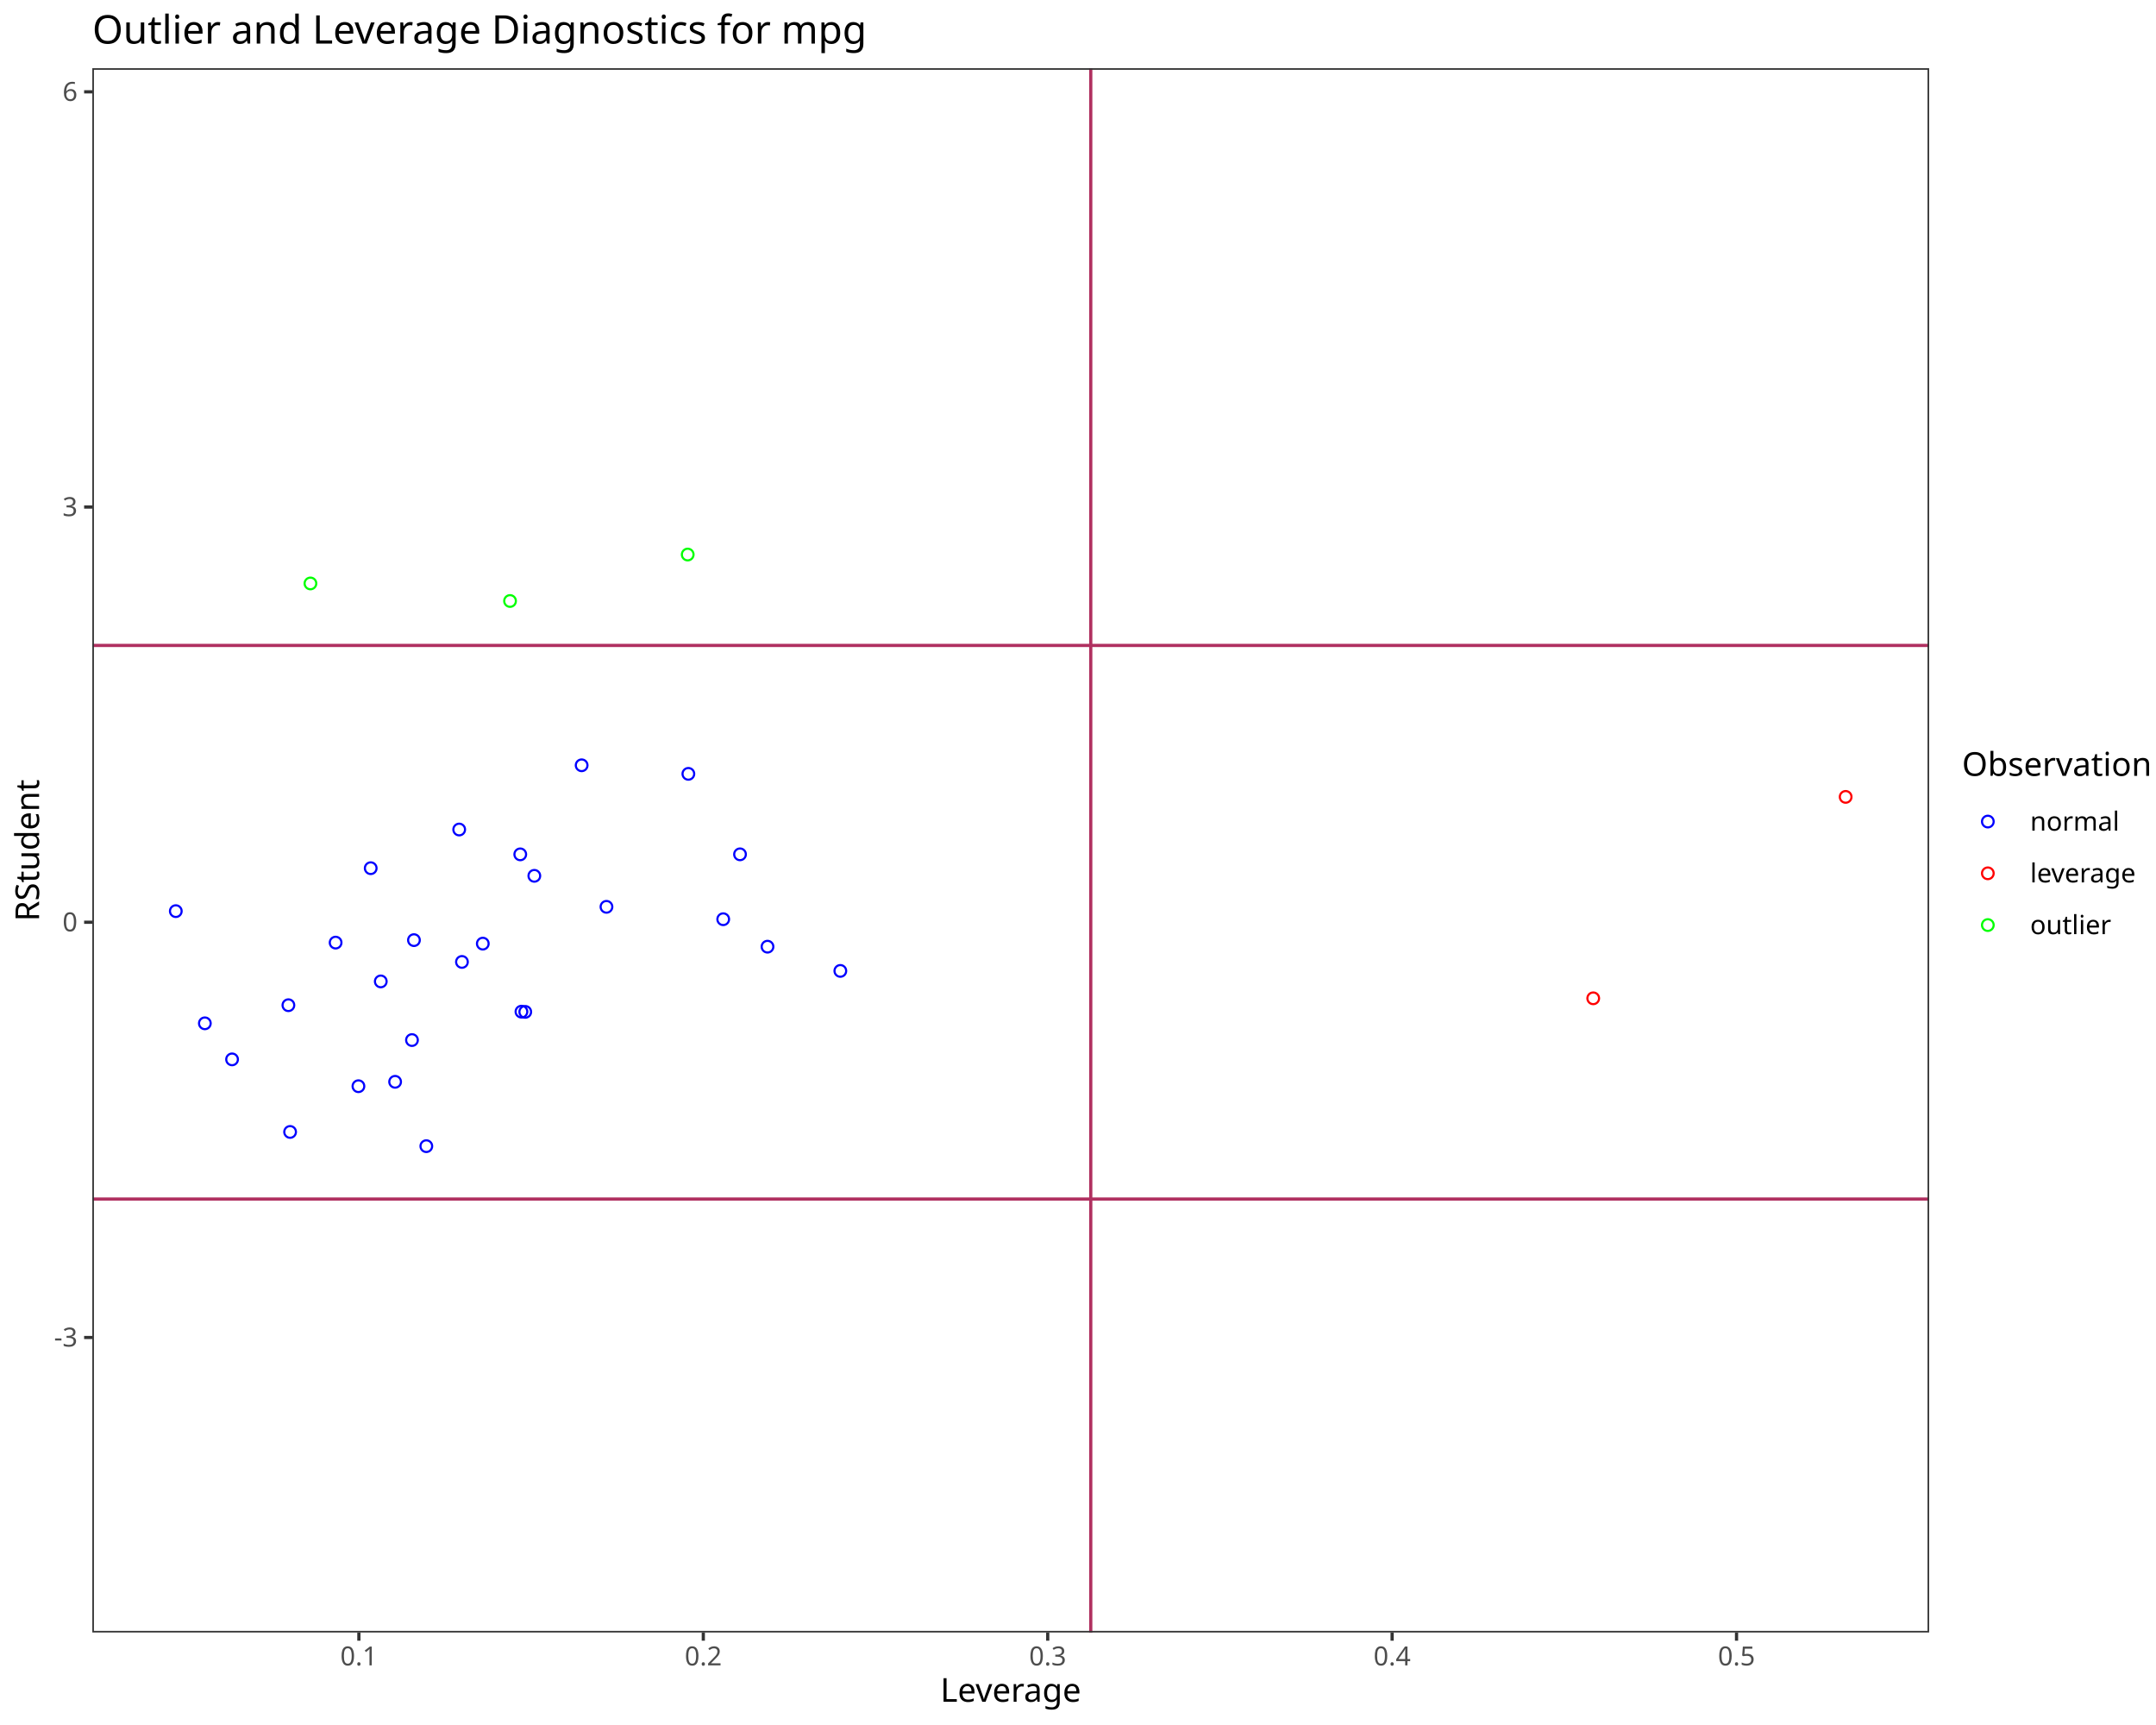
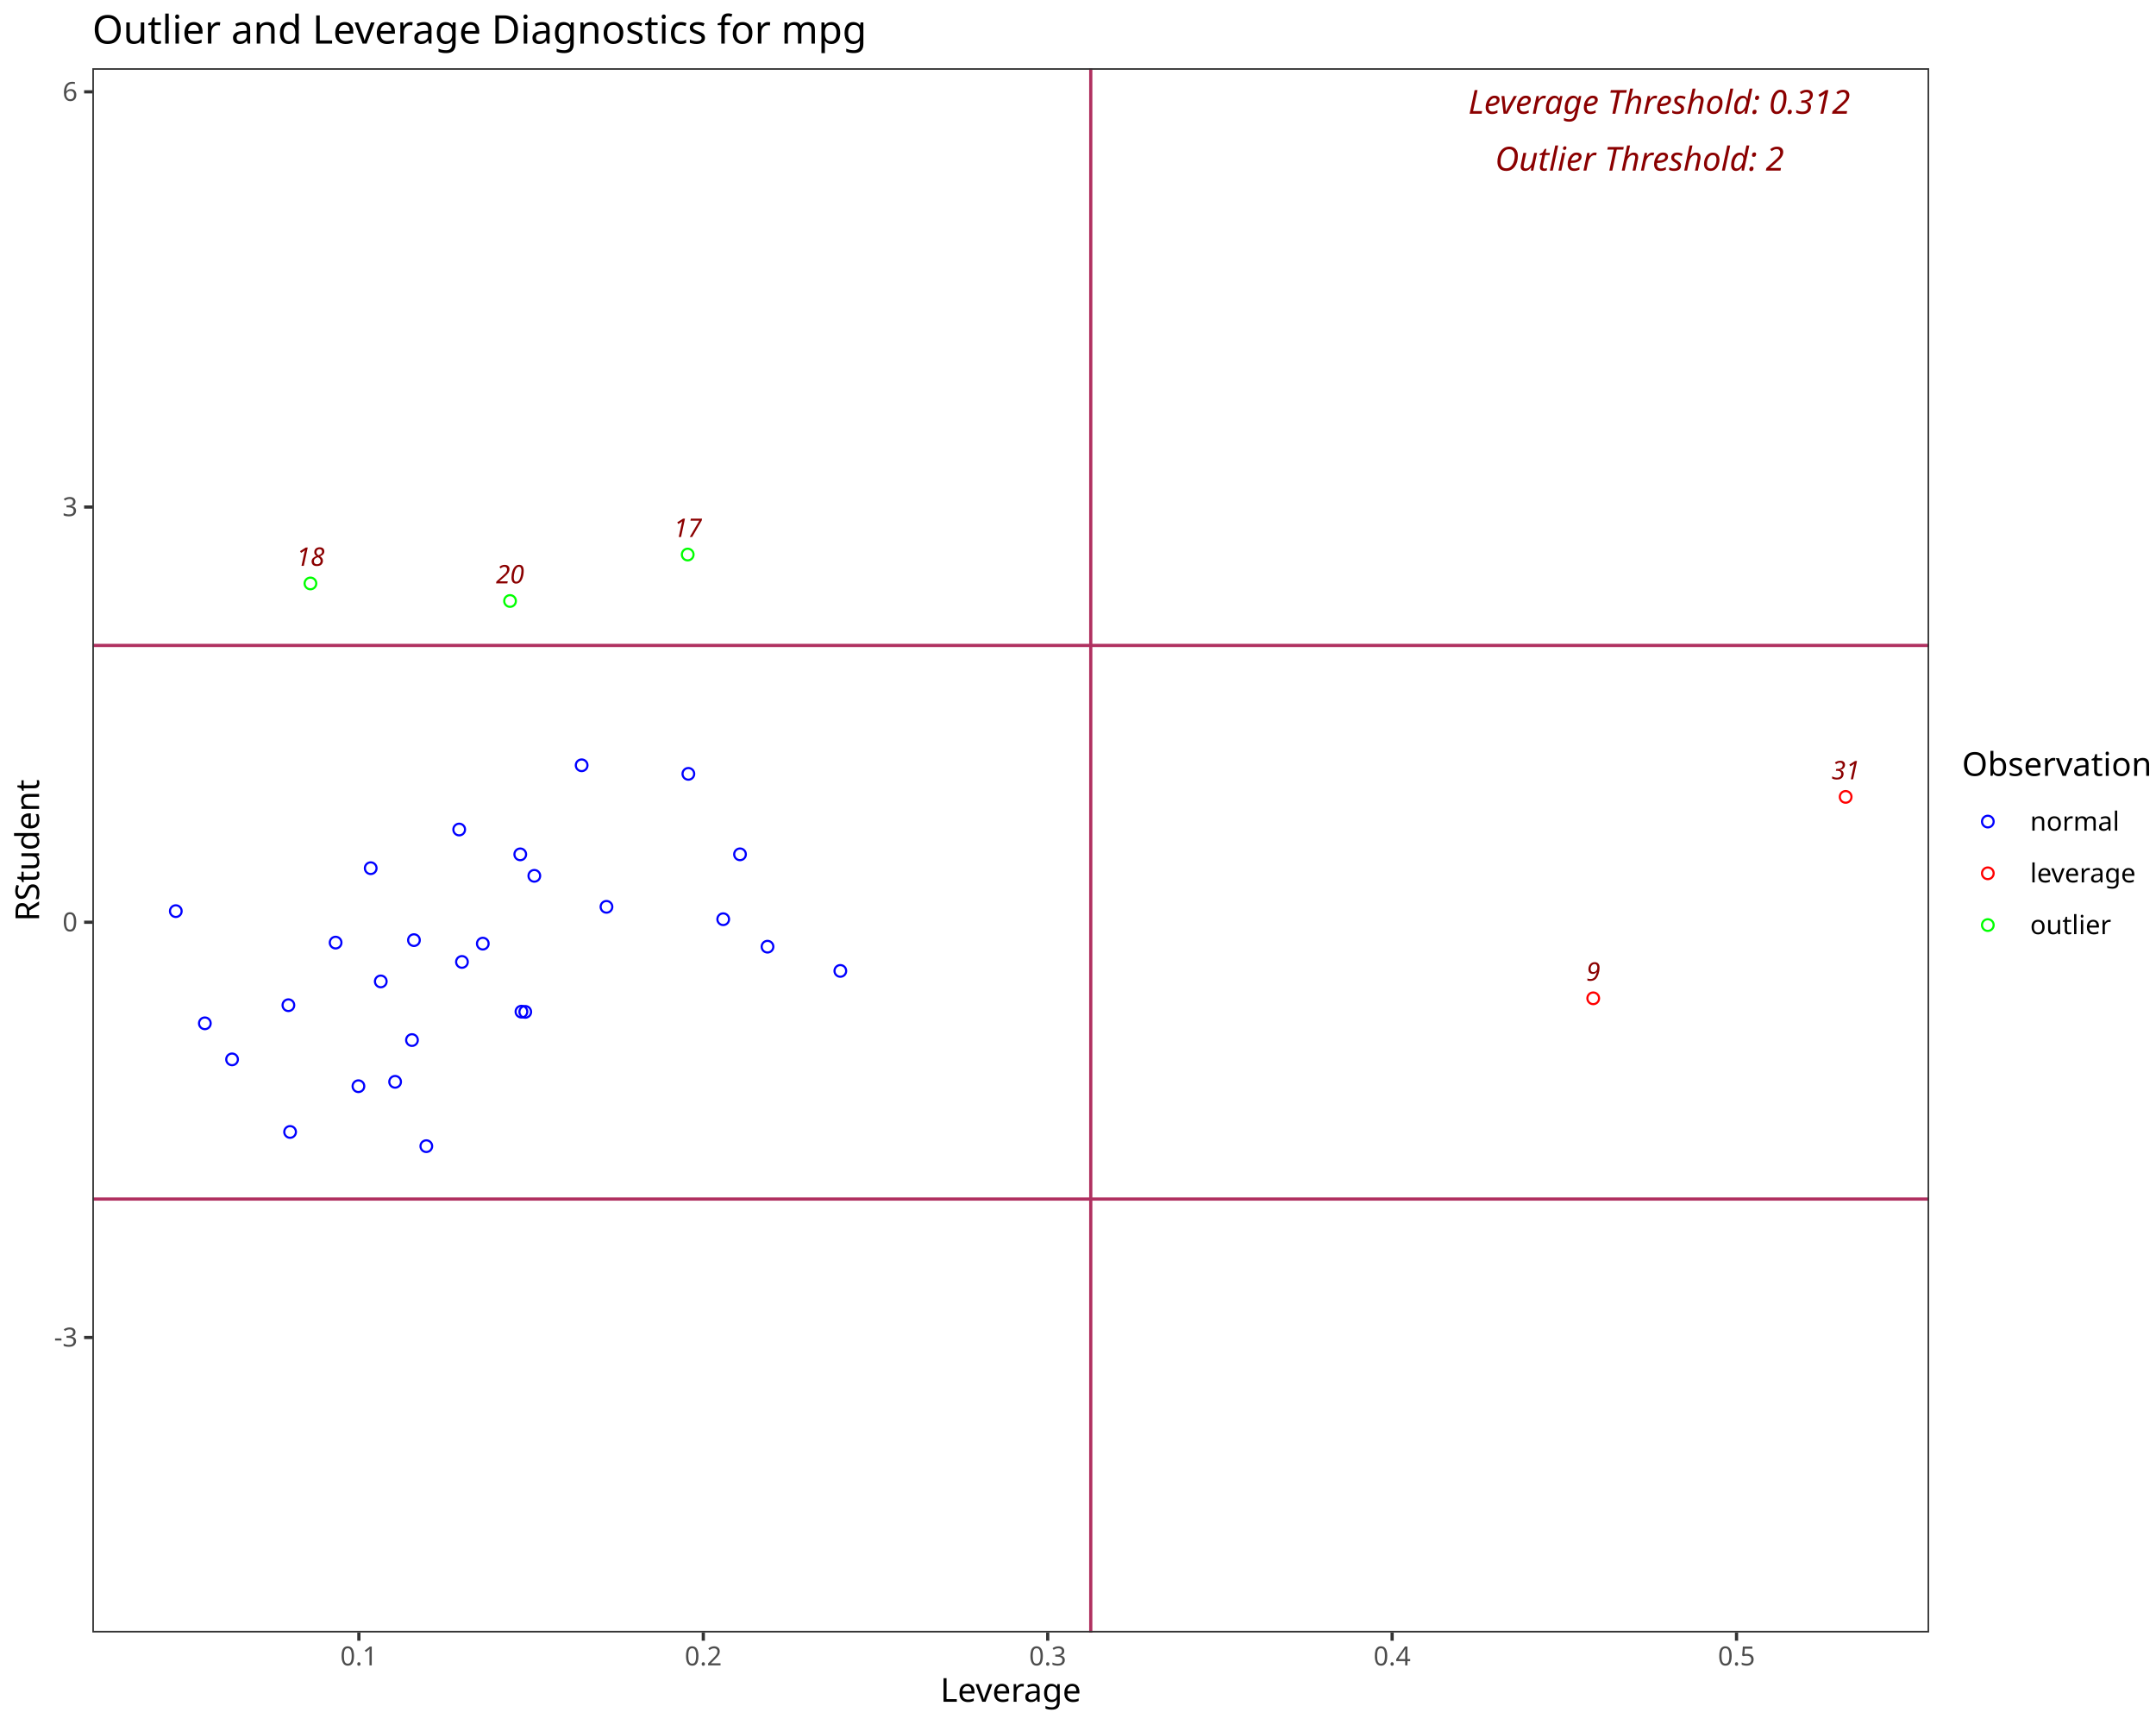
<svg xmlns="http://www.w3.org/2000/svg" class="svglite" data-engine-version="2.0" width="720.00pt" height="576.00pt" viewBox="0 0 720.00 576.00">
  <defs>
    <style type="text/css">
    .svglite line, .svglite polyline, .svglite polygon, .svglite path, .svglite rect, .svglite circle {
      fill: none;
      stroke: #000000;
      stroke-linecap: round;
      stroke-linejoin: round;
      stroke-miterlimit: 10.00;
    }
  </style>
  </defs>
  <rect width="100%" height="100%" style="stroke: none; fill: #FFFFFF;" />
  <defs>
    <clipPath id="cpMC4wMHw3MjAuMDB8MC4wMHw1NzYuMDA=">
      <rect x="0.00" y="0.00" width="720.00" height="576.00" />
    </clipPath>
  </defs>
  <g clip-path="url(#cpMC4wMHw3MjAuMDB8MC4wMHw1NzYuMDA=)">
    <rect x="0.00" y="0.00" width="720.00" height="576.00" style="stroke-width: 1.07; stroke: #FFFFFF; fill: #FFFFFF;" />
  </g>
  <defs>
    <clipPath id="cpMzAuODN8NjQ0LjI0fDIyLjc4fDU0NS4xMQ==">
      <rect x="30.83" y="22.78" width="613.41" height="522.33" />
    </clipPath>
  </defs>
  <g clip-path="url(#cpMzAuODN8NjQ0LjI0fDIyLjc4fDU0NS4xMQ==)">
    <rect x="30.83" y="22.78" width="613.41" height="522.33" style="stroke-width: 1.07; stroke: none; fill: #FFFFFF;" />
    <circle cx="175.41" cy="337.88" r="1.95" style="stroke-width: 0.71; stroke: #0000FF;" />
    <circle cx="154.27" cy="321.20" r="1.95" style="stroke-width: 0.71; stroke: #0000FF;" />
    <circle cx="77.50" cy="353.74" r="1.95" style="stroke-width: 0.71; stroke: #0000FF;" />
    <circle cx="138.24" cy="313.92" r="1.95" style="stroke-width: 0.71; stroke: #0000FF;" />
    <circle cx="202.53" cy="302.80" r="1.95" style="stroke-width: 0.71; stroke: #0000FF;" />
    <circle cx="119.70" cy="362.70" r="1.95" style="stroke-width: 0.71; stroke: #0000FF;" />
    <circle cx="174.14" cy="337.81" r="1.95" style="stroke-width: 0.71; stroke: #0000FF;" />
    <circle cx="153.35" cy="276.99" r="1.95" style="stroke-width: 0.71; stroke: #0000FF;" />
    <circle cx="532.06" cy="333.35" r="1.95" style="stroke-width: 0.71; stroke: #FF0000;" />
    <circle cx="161.23" cy="315.09" r="1.95" style="stroke-width: 0.71; stroke: #0000FF;" />
    <circle cx="137.58" cy="347.29" r="1.95" style="stroke-width: 0.71; stroke: #0000FF;" />
    <circle cx="123.80" cy="289.90" r="1.95" style="stroke-width: 0.71; stroke: #0000FF;" />
    <circle cx="58.71" cy="304.24" r="1.95" style="stroke-width: 0.71; stroke: #0000FF;" />
    <circle cx="68.41" cy="341.70" r="1.95" style="stroke-width: 0.71; stroke: #0000FF;" />
    <circle cx="241.52" cy="306.94" r="1.95" style="stroke-width: 0.71; stroke: #0000FF;" />
    <circle cx="247.13" cy="285.27" r="1.95" style="stroke-width: 0.71; stroke: #0000FF;" />
    <circle cx="229.66" cy="185.17" r="1.95" style="stroke-width: 0.71; stroke: #00FF00;" />
    <circle cx="103.67" cy="194.82" r="1.95" style="stroke-width: 0.71; stroke: #00FF00;" />
    <circle cx="173.74" cy="285.28" r="1.95" style="stroke-width: 0.71; stroke: #0000FF;" />
    <circle cx="170.33" cy="200.68" r="1.95" style="stroke-width: 0.71; stroke: #00FF00;" />
    <circle cx="142.37" cy="382.72" r="1.95" style="stroke-width: 0.71; stroke: #0000FF;" />
    <circle cx="131.95" cy="361.23" r="1.95" style="stroke-width: 0.71; stroke: #0000FF;" />
    <circle cx="96.88" cy="377.97" r="1.95" style="stroke-width: 0.71; stroke: #0000FF;" />
    <circle cx="127.16" cy="327.71" r="1.95" style="stroke-width: 0.71; stroke: #0000FF;" />
    <circle cx="229.88" cy="258.40" r="1.95" style="stroke-width: 0.71; stroke: #0000FF;" />
    <circle cx="112.08" cy="314.75" r="1.95" style="stroke-width: 0.71; stroke: #0000FF;" />
    <circle cx="178.44" cy="292.45" r="1.95" style="stroke-width: 0.71; stroke: #0000FF;" />
    <circle cx="194.24" cy="255.54" r="1.95" style="stroke-width: 0.71; stroke: #0000FF;" />
    <circle cx="280.63" cy="324.20" r="1.95" style="stroke-width: 0.71; stroke: #0000FF;" />
    <circle cx="256.31" cy="316.11" r="1.95" style="stroke-width: 0.71; stroke: #0000FF;" />
    <circle cx="616.36" cy="266.09" r="1.95" style="stroke-width: 0.71; stroke: #FF0000;" />
    <circle cx="96.31" cy="335.65" r="1.95" style="stroke-width: 0.71; stroke: #0000FF;" />
+     <text x="532.06" y="327.47" text-anchor="middle" style="font-size: 8.54px; font-style: italic; fill: #8B0000; font-family: sans;" textLength="4.75px" lengthAdjust="spacingAndGlyphs">9</text>
+     <text x="229.66" y="179.30" text-anchor="middle" style="font-size: 8.54px; font-style: italic; fill: #8B0000; font-family: sans;" textLength="9.50px" lengthAdjust="spacingAndGlyphs">17</text>
+     <text x="103.67" y="188.94" text-anchor="middle" style="font-size: 8.54px; font-style: italic; fill: #8B0000; font-family: sans;" textLength="9.50px" lengthAdjust="spacingAndGlyphs">18</text>
+     <text x="170.33" y="194.80" text-anchor="middle" style="font-size: 8.54px; font-style: italic; fill: #8B0000; font-family: sans;" textLength="9.50px" lengthAdjust="spacingAndGlyphs">20</text>
+     <text x="616.36" y="260.22" text-anchor="middle" style="font-size: 8.54px; font-style: italic; fill: #8B0000; font-family: sans;" textLength="9.50px" lengthAdjust="spacingAndGlyphs">31</text>
    <line x1="30.83" y1="215.52" x2="644.24" y2="215.52" style="stroke-width: 1.07; stroke: #B03060; stroke-linecap: butt;" />
    <line x1="30.83" y1="400.38" x2="644.24" y2="400.38" style="stroke-width: 1.07; stroke: #B03060; stroke-linecap: butt;" />
    <line x1="364.26" y1="545.11" x2="364.26" y2="22.78" style="stroke-width: 1.07; stroke: #B03060; stroke-linecap: butt;" />
+     <text x="617.85" y="37.98" text-anchor="end" style="font-size: 11.04px; font-style: italic; fill: #8B0000; font-family: sans;" textLength="131.97px" lengthAdjust="spacingAndGlyphs">Leverage Threshold: 0.312</text>
+     <text x="595.76" y="56.97" text-anchor="end" style="font-size: 11.04px; font-style: italic; fill: #8B0000; font-family: sans;" textLength="96.95px" lengthAdjust="spacingAndGlyphs">Outlier Threshold: 2</text>
    <rect x="30.83" y="22.78" width="613.41" height="522.33" style="stroke-width: 1.07; stroke: #333333;" />
  </g>
  <g clip-path="url(#cpMC4wMHw3MjAuMDB8MC4wMHw1NzYuMDA=)">
    <text x="25.90" y="449.63" text-anchor="end" style="font-size: 8.80px; fill: #4D4D4D; font-family: sans;" textLength="7.82px" lengthAdjust="spacingAndGlyphs">-3</text>
    <text x="25.90" y="310.98" text-anchor="end" style="font-size: 8.80px; fill: #4D4D4D; font-family: sans;" textLength="4.89px" lengthAdjust="spacingAndGlyphs">0</text>
    <text x="25.90" y="172.33" text-anchor="end" style="font-size: 8.80px; fill: #4D4D4D; font-family: sans;" textLength="4.89px" lengthAdjust="spacingAndGlyphs">3</text>
    <text x="25.90" y="33.69" text-anchor="end" style="font-size: 8.80px; fill: #4D4D4D; font-family: sans;" textLength="4.89px" lengthAdjust="spacingAndGlyphs">6</text>
    <polyline points="28.09,446.60 30.83,446.60 " style="stroke-width: 1.07; stroke: #333333; stroke-linecap: butt;" />
    <polyline points="28.09,307.95 30.83,307.95 " style="stroke-width: 1.07; stroke: #333333; stroke-linecap: butt;" />
    <polyline points="28.09,169.31 30.83,169.31 " style="stroke-width: 1.07; stroke: #333333; stroke-linecap: butt;" />
    <polyline points="28.09,30.66 30.83,30.66 " style="stroke-width: 1.07; stroke: #333333; stroke-linecap: butt;" />
    <polyline points="119.85,547.85 119.85,545.11 " style="stroke-width: 1.07; stroke: #333333; stroke-linecap: butt;" />
    <polyline points="234.87,547.85 234.87,545.11 " style="stroke-width: 1.07; stroke: #333333; stroke-linecap: butt;" />
    <polyline points="349.89,547.85 349.89,545.11 " style="stroke-width: 1.07; stroke: #333333; stroke-linecap: butt;" />
    <polyline points="464.90,547.85 464.90,545.11 " style="stroke-width: 1.07; stroke: #333333; stroke-linecap: butt;" />
    <polyline points="579.92,547.85 579.92,545.11 " style="stroke-width: 1.07; stroke: #333333; stroke-linecap: butt;" />
    <text x="119.85" y="556.10" text-anchor="middle" style="font-size: 8.80px; fill: #4D4D4D; font-family: sans;" textLength="12.23px" lengthAdjust="spacingAndGlyphs">0.1</text>
    <text x="234.87" y="556.10" text-anchor="middle" style="font-size: 8.80px; fill: #4D4D4D; font-family: sans;" textLength="12.23px" lengthAdjust="spacingAndGlyphs">0.2</text>
    <text x="349.89" y="556.10" text-anchor="middle" style="font-size: 8.80px; fill: #4D4D4D; font-family: sans;" textLength="12.23px" lengthAdjust="spacingAndGlyphs">0.3</text>
    <text x="464.90" y="556.10" text-anchor="middle" style="font-size: 8.80px; fill: #4D4D4D; font-family: sans;" textLength="12.23px" lengthAdjust="spacingAndGlyphs">0.4</text>
    <text x="579.92" y="556.10" text-anchor="middle" style="font-size: 8.80px; fill: #4D4D4D; font-family: sans;" textLength="12.23px" lengthAdjust="spacingAndGlyphs">0.5</text>
    <text x="337.54" y="568.24" text-anchor="middle" style="font-size: 11.00px; font-family: sans;" textLength="45.88px" lengthAdjust="spacingAndGlyphs">Leverage</text>
    <text transform="translate(13.05,283.95) rotate(-90)" text-anchor="middle" style="font-size: 11.00px; font-family: sans;" textLength="45.87px" lengthAdjust="spacingAndGlyphs">RStudent</text>
    <rect x="655.20" y="250.36" width="59.32" height="67.17" style="stroke-width: 1.07; stroke: none; fill: #FFFFFF;" />
    <text x="655.20" y="259.07" style="font-size: 11.00px; font-family: sans;" textLength="59.32px" lengthAdjust="spacingAndGlyphs">Observation</text>
    <rect x="655.20" y="265.69" width="17.28" height="17.28" style="stroke-width: 1.07; stroke: none; fill: #FFFFFF;" />
    <circle cx="663.84" cy="274.33" r="1.95" style="stroke-width: 0.71; stroke: #0000FF;" />
    <rect x="655.20" y="282.97" width="17.28" height="17.28" style="stroke-width: 1.07; stroke: none; fill: #FFFFFF;" />
    <circle cx="663.84" cy="291.61" r="1.95" style="stroke-width: 0.71; stroke: #FF0000;" />
    <rect x="655.20" y="300.25" width="17.28" height="17.28" style="stroke-width: 1.07; stroke: none; fill: #FFFFFF;" />
    <circle cx="663.84" cy="308.89" r="1.95" style="stroke-width: 0.71; stroke: #00FF00;" />
    <text x="677.96" y="277.36" style="font-size: 8.80px; font-family: sans;" textLength="26.90px" lengthAdjust="spacingAndGlyphs">normal</text>
    <text x="677.96" y="294.64" style="font-size: 8.80px; font-family: sans;" textLength="33.76px" lengthAdjust="spacingAndGlyphs">leverage</text>
    <text x="677.96" y="311.92" style="font-size: 8.80px; font-family: sans;" textLength="23.97px" lengthAdjust="spacingAndGlyphs">outlier</text>
    <text x="30.83" y="14.56" style="font-size: 13.20px; font-family: sans;" textLength="243.63px" lengthAdjust="spacingAndGlyphs">Outlier and Leverage Diagnostics for mpg</text>
  </g>
</svg>
